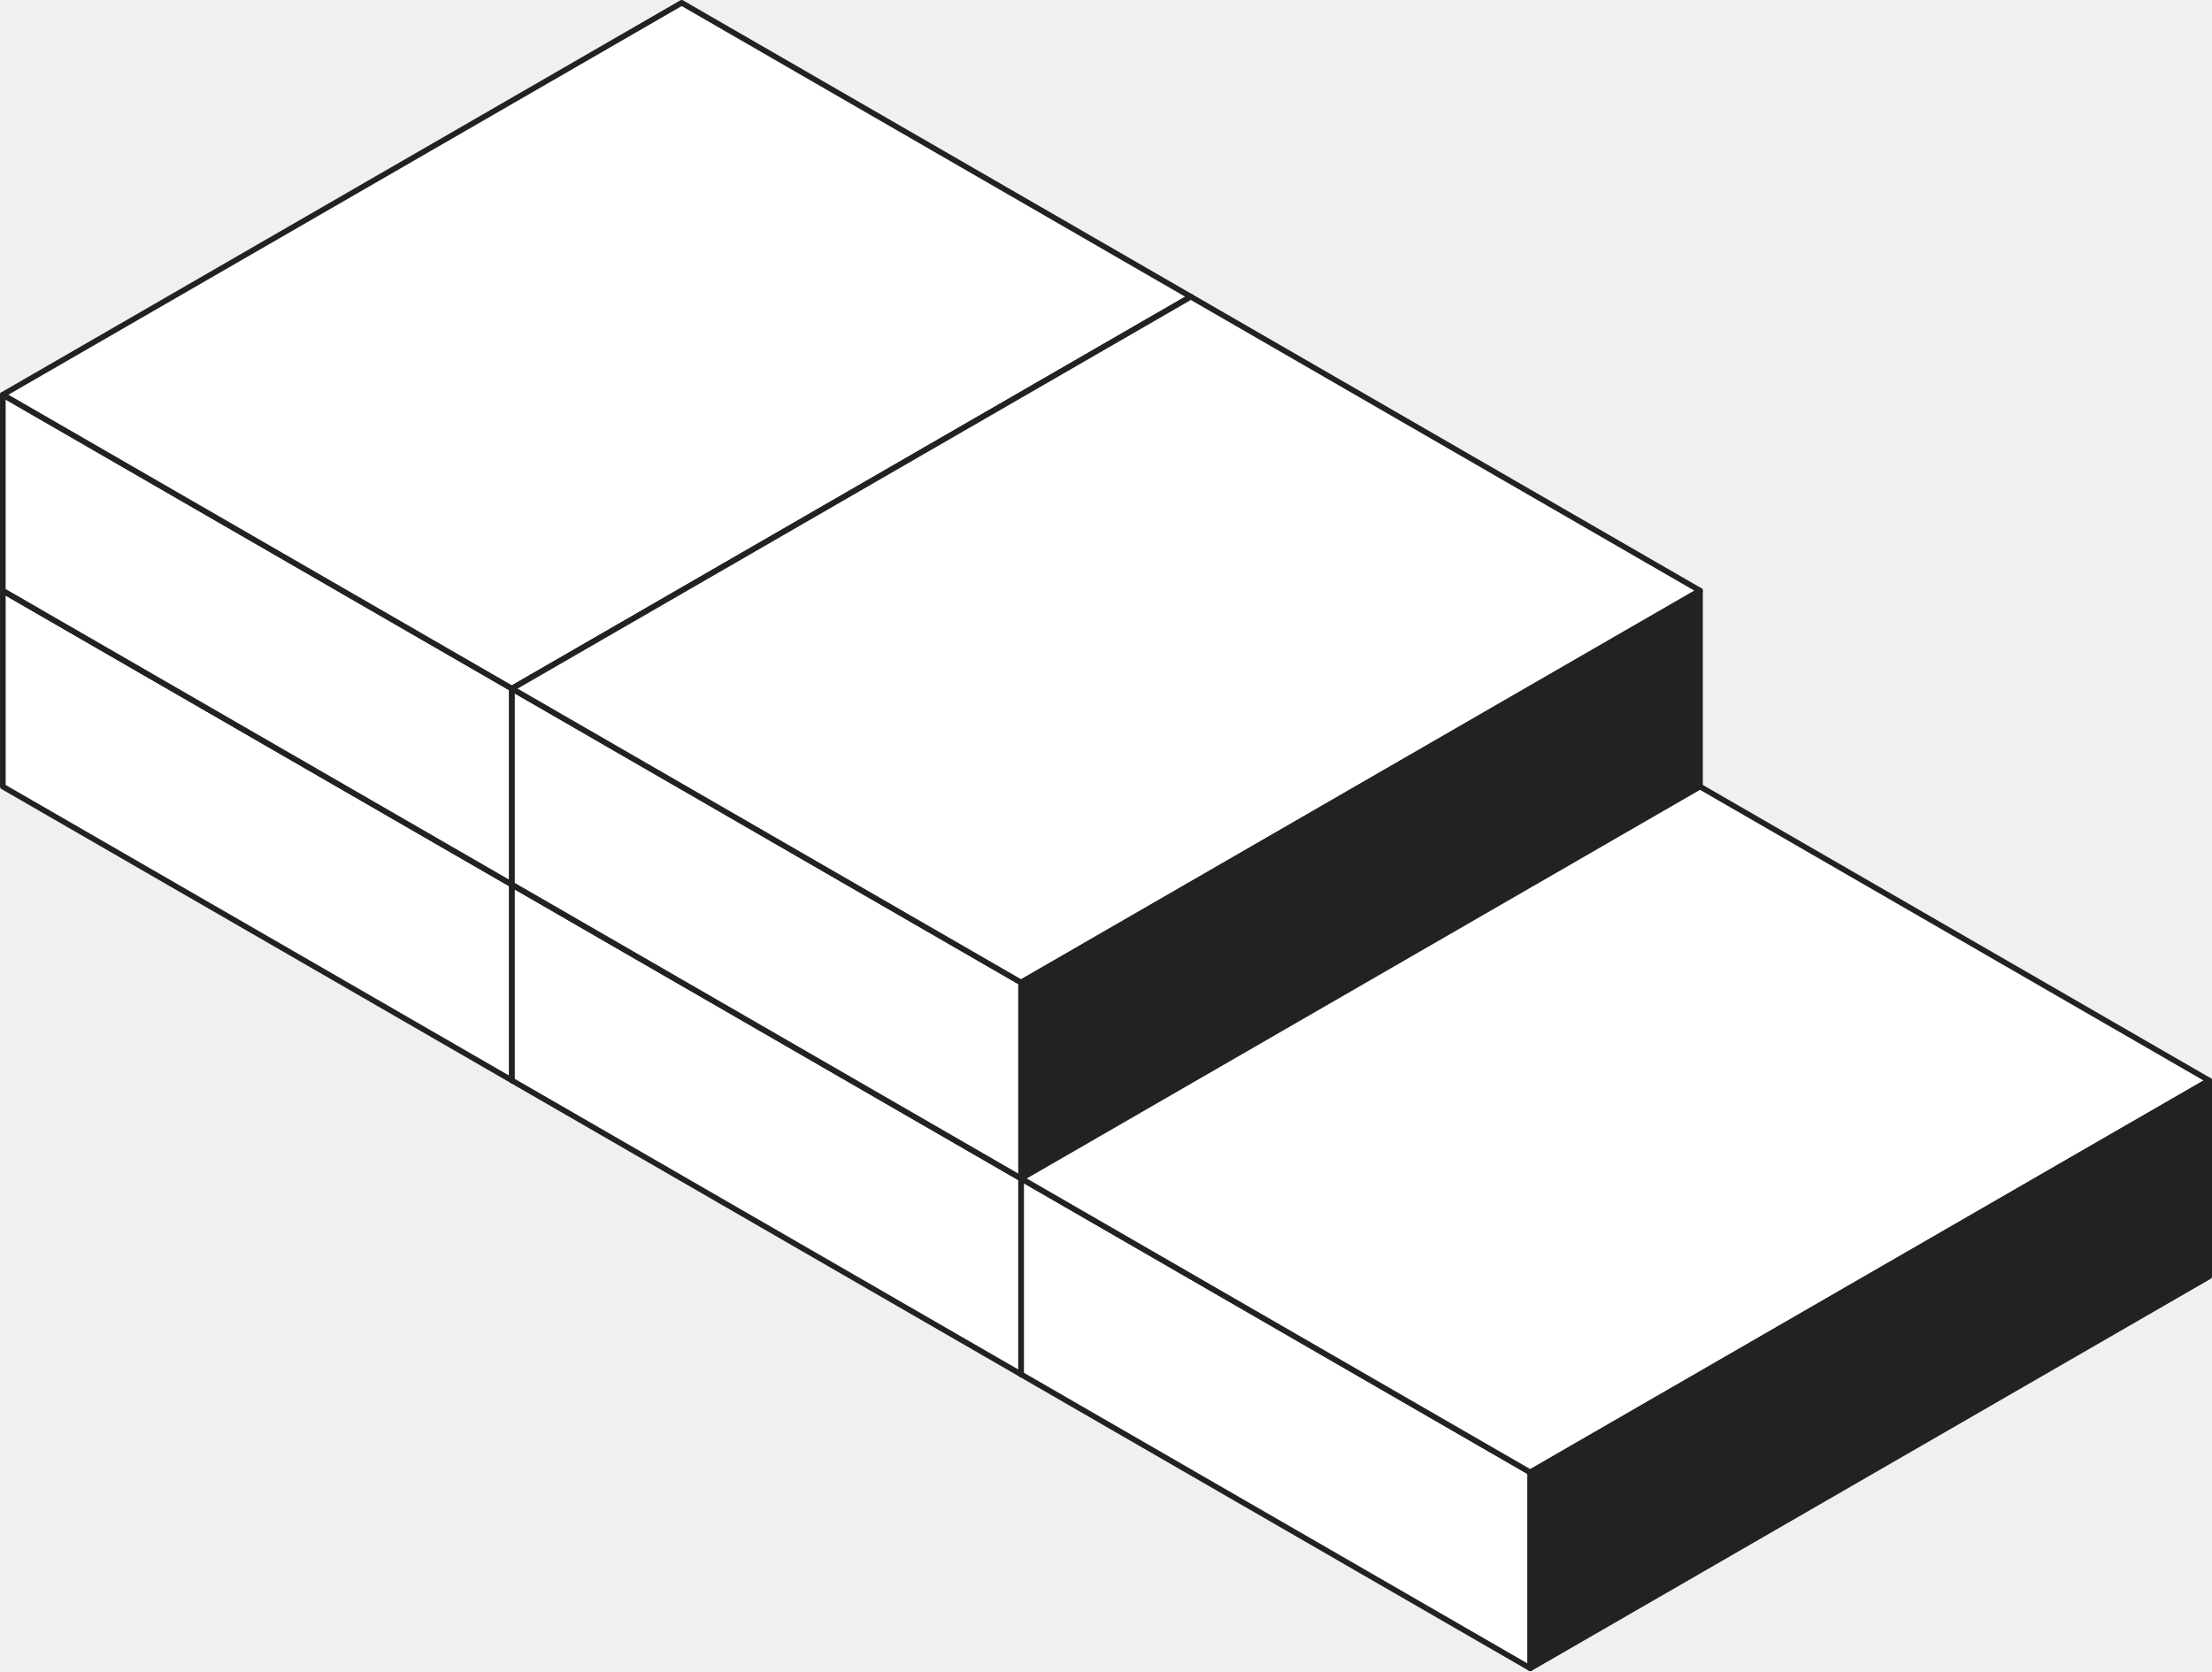
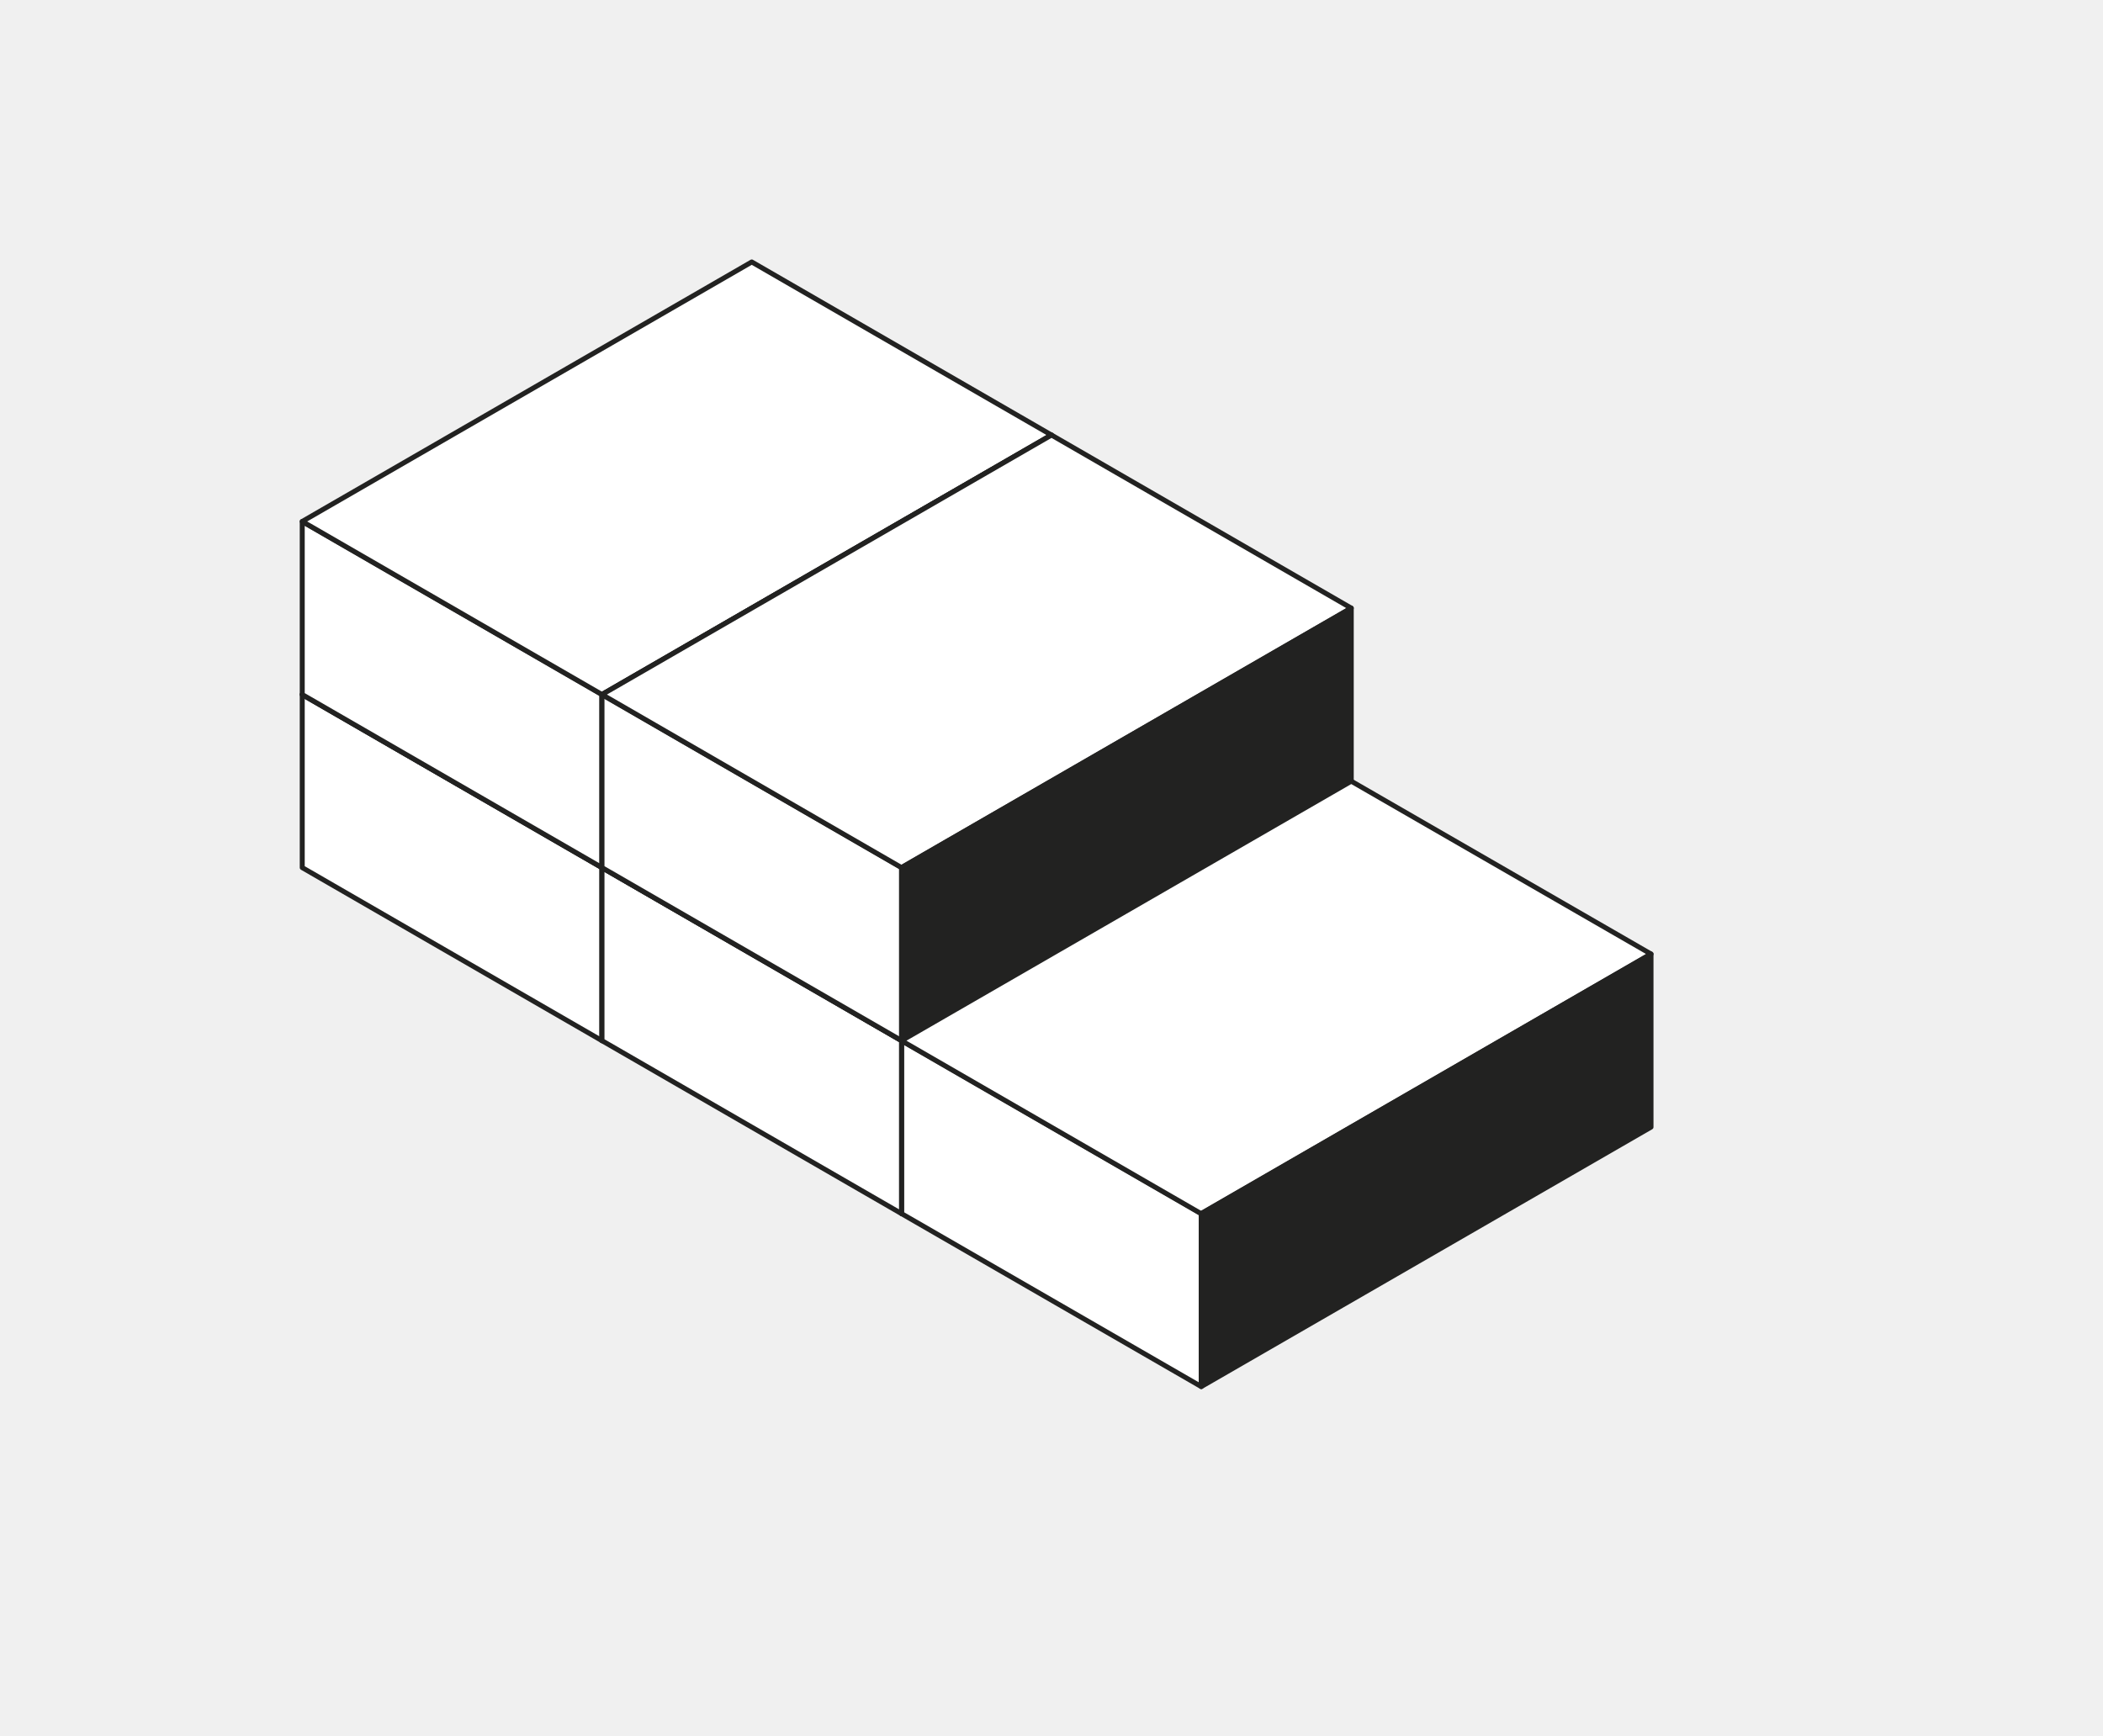
- <svg xmlns="http://www.w3.org/2000/svg" version="1.1" x="0px" y="0px" width="786.463px" height="594.252px" viewBox="0 0 786.463 594.252" style="enable-background:new 0 0 786.463 594.252;" xml:space="preserve">
-   <g id="Boxes">
-     <g id="Boxes_6_">
-       <g id="Boxes_1_">
-         <g>
-           <polygon style="fill:#FFFFFF;stroke:#222221;stroke-width:2;stroke-linecap:round;stroke-linejoin:round;stroke-miterlimit:10;" points="      182.038,384.217 1.008,279.71 1.008,210.033 182.038,314.539     " />
-           <polygon style="fill:#FFFFFF;stroke:#222221;stroke-width:2;stroke-linecap:round;stroke-linejoin:round;stroke-miterlimit:10;" points="      182.033,314.545 423.404,175.193 242.375,70.675 1.003,210.033     " />
-           <polygon style="fill:#FFFFFF;stroke:#222221;stroke-width:2;stroke-linecap:round;stroke-linejoin:round;stroke-miterlimit:10;" points="      182.027,384.215 182.027,314.538 423.41,175.192 423.41,244.87     " />
-         </g>
+ <svg xmlns="http://www.w3.org/2000/svg" version="1.1" x="0px" y="0px" width="846.8px" height="698.8px" viewBox="0 0 846.8 698.8" style="enable-background:new 0 0 846.8 698.8;" xml:space="preserve">
+   <style type="text/css">
+ 
+ 	.st0{fill:#222221;stroke:#222221;stroke-width:2;stroke-linecap:round;stroke-linejoin:round;stroke-miterlimit:10;}
+ 	.st1{fill:none;stroke:#222221;stroke-width:2;stroke-linecap:round;stroke-linejoin:round;stroke-miterlimit:10;}
+ 	.st2{fill:#FFFFFF;stroke:#222221;stroke-width:2;stroke-linecap:round;stroke-linejoin:round;stroke-miterlimit:10;}
+ 	.st3{fill:#222221;}
+ 	.st4{display:inline;}
+ 	.st5{display:none;}
+ 
+ </style>
+   <g id="Ladder_1_" class="st5">
+     <g id="Ladder" class="st4">
+       <line class="st1" x1="363" y1="662.9" x2="363" y2="105.5" />
+       <line class="st1" x1="483.7" y1="593.3" x2="483.7" y2="35.8" />
+       <line class="st1" x1="363" y1="175.2" x2="483.7" y2="105.5" />
+       <line class="st1" x1="363" y1="244.9" x2="483.7" y2="175.2" />
+       <line class="st1" x1="363" y1="314.6" x2="483.7" y2="244.9" />
+       <line class="st1" x1="363" y1="384.2" x2="483.7" y2="314.6" />
+       <line class="st1" x1="363" y1="453.9" x2="483.7" y2="384.2" />
+       <line class="st1" x1="363" y1="523.6" x2="483.7" y2="453.9" />
+       <line class="st1" x1="363.1" y1="593.3" x2="483.7" y2="523.6" />
+     </g>
+   </g>
+   <g id="Files_1_" class="st5">
+     <g id="Files" class="st4">
+       <polygon class="st2" points="363,349.4 664.8,523.6 664.8,314.5 363.1,140.4   " />
+       <polygon class="st2" points="302.7,384.2 604.4,558.4 604.4,349.4 302.7,175.2   " />
+       <polygon class="st2" points="242.4,419.1 544.1,593.3 544.1,384.2 242.4,210   " />
+     </g>
+   </g>
+   <g id="Wide_Stairs_1_" class="st5">
+     <g id="Wide_Stairs" class="st4">
+       <polygon class="st2" points="121.7,419.1 604.4,140.4 664.8,175.2 182,453.9   " />
+       <polygon class="st0" points="182,453.9 182,523.6 664.8,244.9 664.8,175.2   " />
+       <polygon class="st2" points="182,523.6 664.8,244.9 725.1,279.7 242.4,558.4   " />
+       <polygon class="st0" points="242.4,558.4 242.4,628.1 725.1,349.4 725.1,279.7   " />
+     </g>
+   </g>
+   <g id="Bricks_1_" class="st5">
+     <g id="Bricks" class="st4">
+       <polygon class="st2" points="242.4,628.1 242.4,488.7 483.8,349.4 483.8,488.7   " />
+       <polygon class="st2" points="363,419.1 363,279.7 604.4,140.4 604.4,279.7   " />
+       <polygon class="st2" points="242.4,349.4 242.4,210 483.7,70.7 483.7,210   " />
+     </g>
+   </g>
+   <g id="Boxes_1_">
+     <g id="Boxes">
+       <g>
+         <polygon class="st2" points="242.4,419.1 121.7,349.4 121.7,279.7 242.4,349.4    " />
+         <polygon class="st0" points="242.4,349.4 423.4,244.9 302.7,175.2 121.7,279.7    " />
+         <polygon class="st2" points="242.4,419.1 242.4,349.4 423.4,244.9 423.4,314.6    " />
      </g>
-       <g id="Boxes_4_">
-         <g>
-           <polygon style="fill:#FFFFFF;stroke:#222221;stroke-width:2;stroke-linecap:round;stroke-linejoin:round;stroke-miterlimit:10;" points="      182.035,314.542 1.005,210.035 1.005,140.358 182.035,244.864     " />
-           <polygon style="fill:#FFFFFF;stroke:#222221;stroke-width:2;stroke-linecap:round;stroke-linejoin:round;stroke-miterlimit:10;" points="      182.03,244.87 423.4,105.518 242.372,1 1,140.358     " />
-           <polygon style="fill:#FFFFFF;stroke:#222221;stroke-width:2;stroke-linecap:round;stroke-linejoin:round;stroke-miterlimit:10;" points="      182.024,314.54 182.024,244.863 423.406,105.517 423.406,175.195     " />
-         </g>
+       <g>
+         <polygon class="st2" points="242.4,349.4 121.7,279.7 121.7,210 242.4,279.7    " />
+         <polygon class="st2" points="242.4,279.7 423.4,175.2 302.7,105.5 121.7,210    " />
+         <polygon class="st2" points="242.4,349.4 242.4,279.7 423.4,175.2 423.4,244.9    " />
      </g>
-       <g id="Boxes_2_">
-         <g>
-           <polygon style="fill:#FFFFFF;stroke:#222221;stroke-width:2;stroke-linecap:round;stroke-linejoin:round;stroke-miterlimit:10;" points="      363.064,488.734 182.035,384.228 182.035,314.551 363.064,419.057     " />
-           <polygon style="fill:#FFFFFF;stroke:#222221;stroke-width:2;stroke-linecap:round;stroke-linejoin:round;stroke-miterlimit:10;" points="      363.06,419.062 604.43,279.711 423.402,175.192 182.029,314.551     " />
-           <polygon style="fill:#FFFFFF;stroke:#222221;stroke-width:2;stroke-linecap:round;stroke-linejoin:round;stroke-miterlimit:10;" points="      363.054,488.732 363.054,419.056 604.436,279.71 604.436,349.388     " />
-         </g>
+       <g>
+         <polygon class="st2" points="363.1,488.8 242.4,419.1 242.4,349.4 363.1,419.1    " />
+         <polygon class="st0" points="363,419.1 544.1,314.6 423.4,244.9 242.4,349.4    " />
+         <polygon class="st2" points="363,488.7 363,419.1 544.1,314.6 544.1,384.2    " />
      </g>
-       <g id="Boxes_5_">
-         <g>
-           <polygon style="fill:#FFFFFF;stroke:#222221;stroke-width:2;stroke-linecap:round;stroke-linejoin:round;stroke-miterlimit:10;" points="      363.061,419.059 182.032,314.552 182.032,244.875 363.061,349.381     " />
-           <polygon style="fill:#FFFFFF;stroke:#222221;stroke-width:2;stroke-linecap:round;stroke-linejoin:round;stroke-miterlimit:10;" points="      363.057,349.387 604.426,210.036 423.398,105.517 182.026,244.875     " />
-           <polygon style="fill:#222221;stroke:#222221;stroke-width:2;stroke-linecap:round;stroke-linejoin:round;stroke-miterlimit:10;" points="      363.051,419.057 363.051,349.381 604.432,210.035 604.432,279.712     " />
-         </g>
+       <g>
+         <polygon class="st2" points="363.1,419.1 242.4,349.4 242.4,279.7 363.1,349.4    " />
+         <polygon class="st2" points="363,349.4 544.1,244.9 423.4,175.2 242.4,279.7    " />
+         <polygon class="st0" points="363,419.1 363,349.4 544.1,244.9 544.1,314.6    " />
      </g>
-       <g id="Boxes_3_">
-         <g>
-           <polygon style="fill:#FFFFFF;stroke:#222221;stroke-width:2;stroke-linecap:round;stroke-linejoin:round;stroke-miterlimit:10;" points="      544.09,593.252 363.062,488.745 363.062,419.068 544.09,523.574     " />
-           <polygon style="fill:#FFFFFF;stroke:#222221;stroke-width:2;stroke-linecap:round;stroke-linejoin:round;stroke-miterlimit:10;" points="      544.086,523.58 785.457,384.229 604.428,279.71 363.056,419.068     " />
-           <polygon style="fill:#222221;stroke:#222221;stroke-width:2;stroke-linecap:round;stroke-linejoin:round;stroke-miterlimit:10;" points="      544.08,593.25 544.08,523.573 785.463,384.228 785.463,453.905     " />
-         </g>
+       <g>
+         <polygon class="st2" points="483.7,558.4 363.1,488.8 363.1,419.1 483.7,488.7    " />
+         <polygon class="st2" points="483.7,488.8 664.8,384.2 544.1,314.6 363,419.1    " />
+         <polygon class="st0" points="483.7,558.4 483.7,488.7 664.8,384.2 664.8,453.9    " />
      </g>
    </g>
  </g>
-   <g id="Layer_1">
- </g>
+   <g id="Pillar_1_" class="st5">
+     <g id="Pillar" class="st4">
+       <polygon class="st2" points="423.4,593.3 302.7,523.6 302.7,175.2 423.4,244.9   " />
+       <polygon class="st0" points="423.4,593.3 544.1,523.6 544.1,175.2 423.4,244.9   " />
+       <polygon class="st2" points="423.4,105.5 544.1,175.2 423.4,244.9 302.7,175.2   " />
+       <path class="st2" d="M483.7,378.1c-20.4-40.5-60.3-36-60.3-36l0,251.1l120.7-69.7v-79.4C507.5,441.1,504.1,418.6,483.7,378.1" />
+     </g>
+   </g>
+   <g id="Flag_1_" class="st5">
+     <g id="Flag" class="st4">
+       <path class="st3" d="M483.7,210.7c-51.4,29.6-55.2,8.3-106.5,37.9c-51.4,29.6-30.9,65-82.3,94.6c-51.4,29.6-61.6,12-112.9,41.6    l241.4,139.4c51.4-29.6,61.6-12,112.9-41.6c51.4-29.6,30.9-65,82.3-94.6c51.4-29.6,55.2-8.3,106.5-37.9L483.7,210.7z" />
+       <path class="st2" d="M483.7,192.6c-51.4,29.6-55.2,8.3-106.5,37.9c-51.4,29.6-30.9,65-82.3,94.6c-51.4,29.6-61.6,12-112.9,41.6    l241.4,139.4c51.4-29.6,61.6-12,112.9-41.6c51.4-29.6,30.9-65,82.3-94.6c51.4-29.6,55.2-8.3,106.5-37.9L483.7,192.6z" />
+     </g>
+   </g>
+   <g id="Beam_1_" class="st5">
+     <g id="Beam" class="st4">
+       <polygon class="st2" points="61.3,662.9 1,628.1 1,558.4 61.3,593.3   " />
+       <polygon class="st2" points="1,558.4 61.3,593.3 845.8,140.4 785.4,105.5   " />
+       <polygon class="st2" points="61.3,662.9 61.3,593.3 845.8,140.4 845.8,210   " />
+     </g>
+   </g>
+   <g id="Wall_1_" class="st5">
+     <g id="Wall" class="st4">
+       <polygon class="st0" points="725.1,697.8 785.5,662.9 785.5,384.2 725.1,419.1   " />
+       <polygon class="st2" points="785.5,384.2 725.1,419.1 121.7,70.7 182,35.8   " />
+       <polygon class="st2" points="725.1,419.1 121.7,70.7 121.7,349.4 725.1,697.8   " />
+     </g>
+   </g>
+   <g id="Stairs_1_" class="st5">
+     <g id="Stairs" class="st4">
+       <polygon class="st2" points="182,140.4 423.4,1 483.7,35.8 242.3,175.2   " />
+       <polygon class="st0" points="242.3,175.2 483.7,35.8 483.7,105.5 242.3,244.9   " />
+       <polygon class="st2" points="242.3,244.9 483.7,105.5 544,140.4 302.7,279.7   " />
+       <polygon class="st0" points="302.7,279.7 544,140.4 544,210 302.7,349.4   " />
+       <polygon class="st2" points="302.7,349.4 544.1,210 604.4,244.9 363,384.2   " />
+       <polygon class="st0" points="363,384.2 604.4,244.9 604.4,314.6 363,453.9   " />
+       <polygon class="st2" points="363,453.9 604.4,314.6 664.7,349.4 423.4,488.8   " />
+       <polygon class="st0" points="423.4,488.7 664.7,349.4 664.7,419.1 423.4,558.4   " />
+       <polygon class="st2" points="423.4,558.4 664.8,419.1 725.1,453.9 483.7,593.3   " />
+       <polygon class="st0" points="483.7,593.3 725.1,453.9 725.1,523.6 483.7,662.9   " />
+       <polyline class="st2" points="182,140.4 242.3,175.2 242.3,244.9 302.7,279.7 302.7,349.4 363,384.2 363,453.9 423.4,488.8     423.4,558.4 483.7,593.3 483.7,662.9 182,488.8 182,140.4   " />
+     </g>
+   </g>
+   <g id="Floor_1_" class="st5">
+     <g id="Floor" class="st4">
+       <polygon class="st2" points="363.1,523.6 121.7,384.2 121.7,349.4 363.1,488.8   " />
+       <polygon class="st0" points="363.1,523.6 725.1,314.6 725.1,279.7 363,488.8   " />
+       <polygon class="st2" points="363.1,488.7 725.1,279.7 483.7,140.4 121.7,349.4   " />
+     </g>
+   </g>
+   <g id="Corner_1_" class="st5">
+     <g id="Corner" class="st4">
+       <polygon class="st2" points="182,314.5 302.7,384.2 423.4,314.6 544.1,384.2 664.8,314.5 423.4,175.2   " />
+       <polygon class="st0" points="544.1,523.6 544.1,384.2 664.8,314.5 664.8,453.9   " />
+       <polygon class="st2" points="544.1,523.6 544.1,384.2 423.4,314.5 423.4,453.9   " />
+       <polygon class="st2" points="302.7,523.6 302.7,384.2 182,314.5 182,453.9   " />
+       <polygon class="st0" points="302.7,523.6 302.7,384.2 423.4,314.5 423.4,453.9   " />
+     </g>
+   </g>
</svg>
